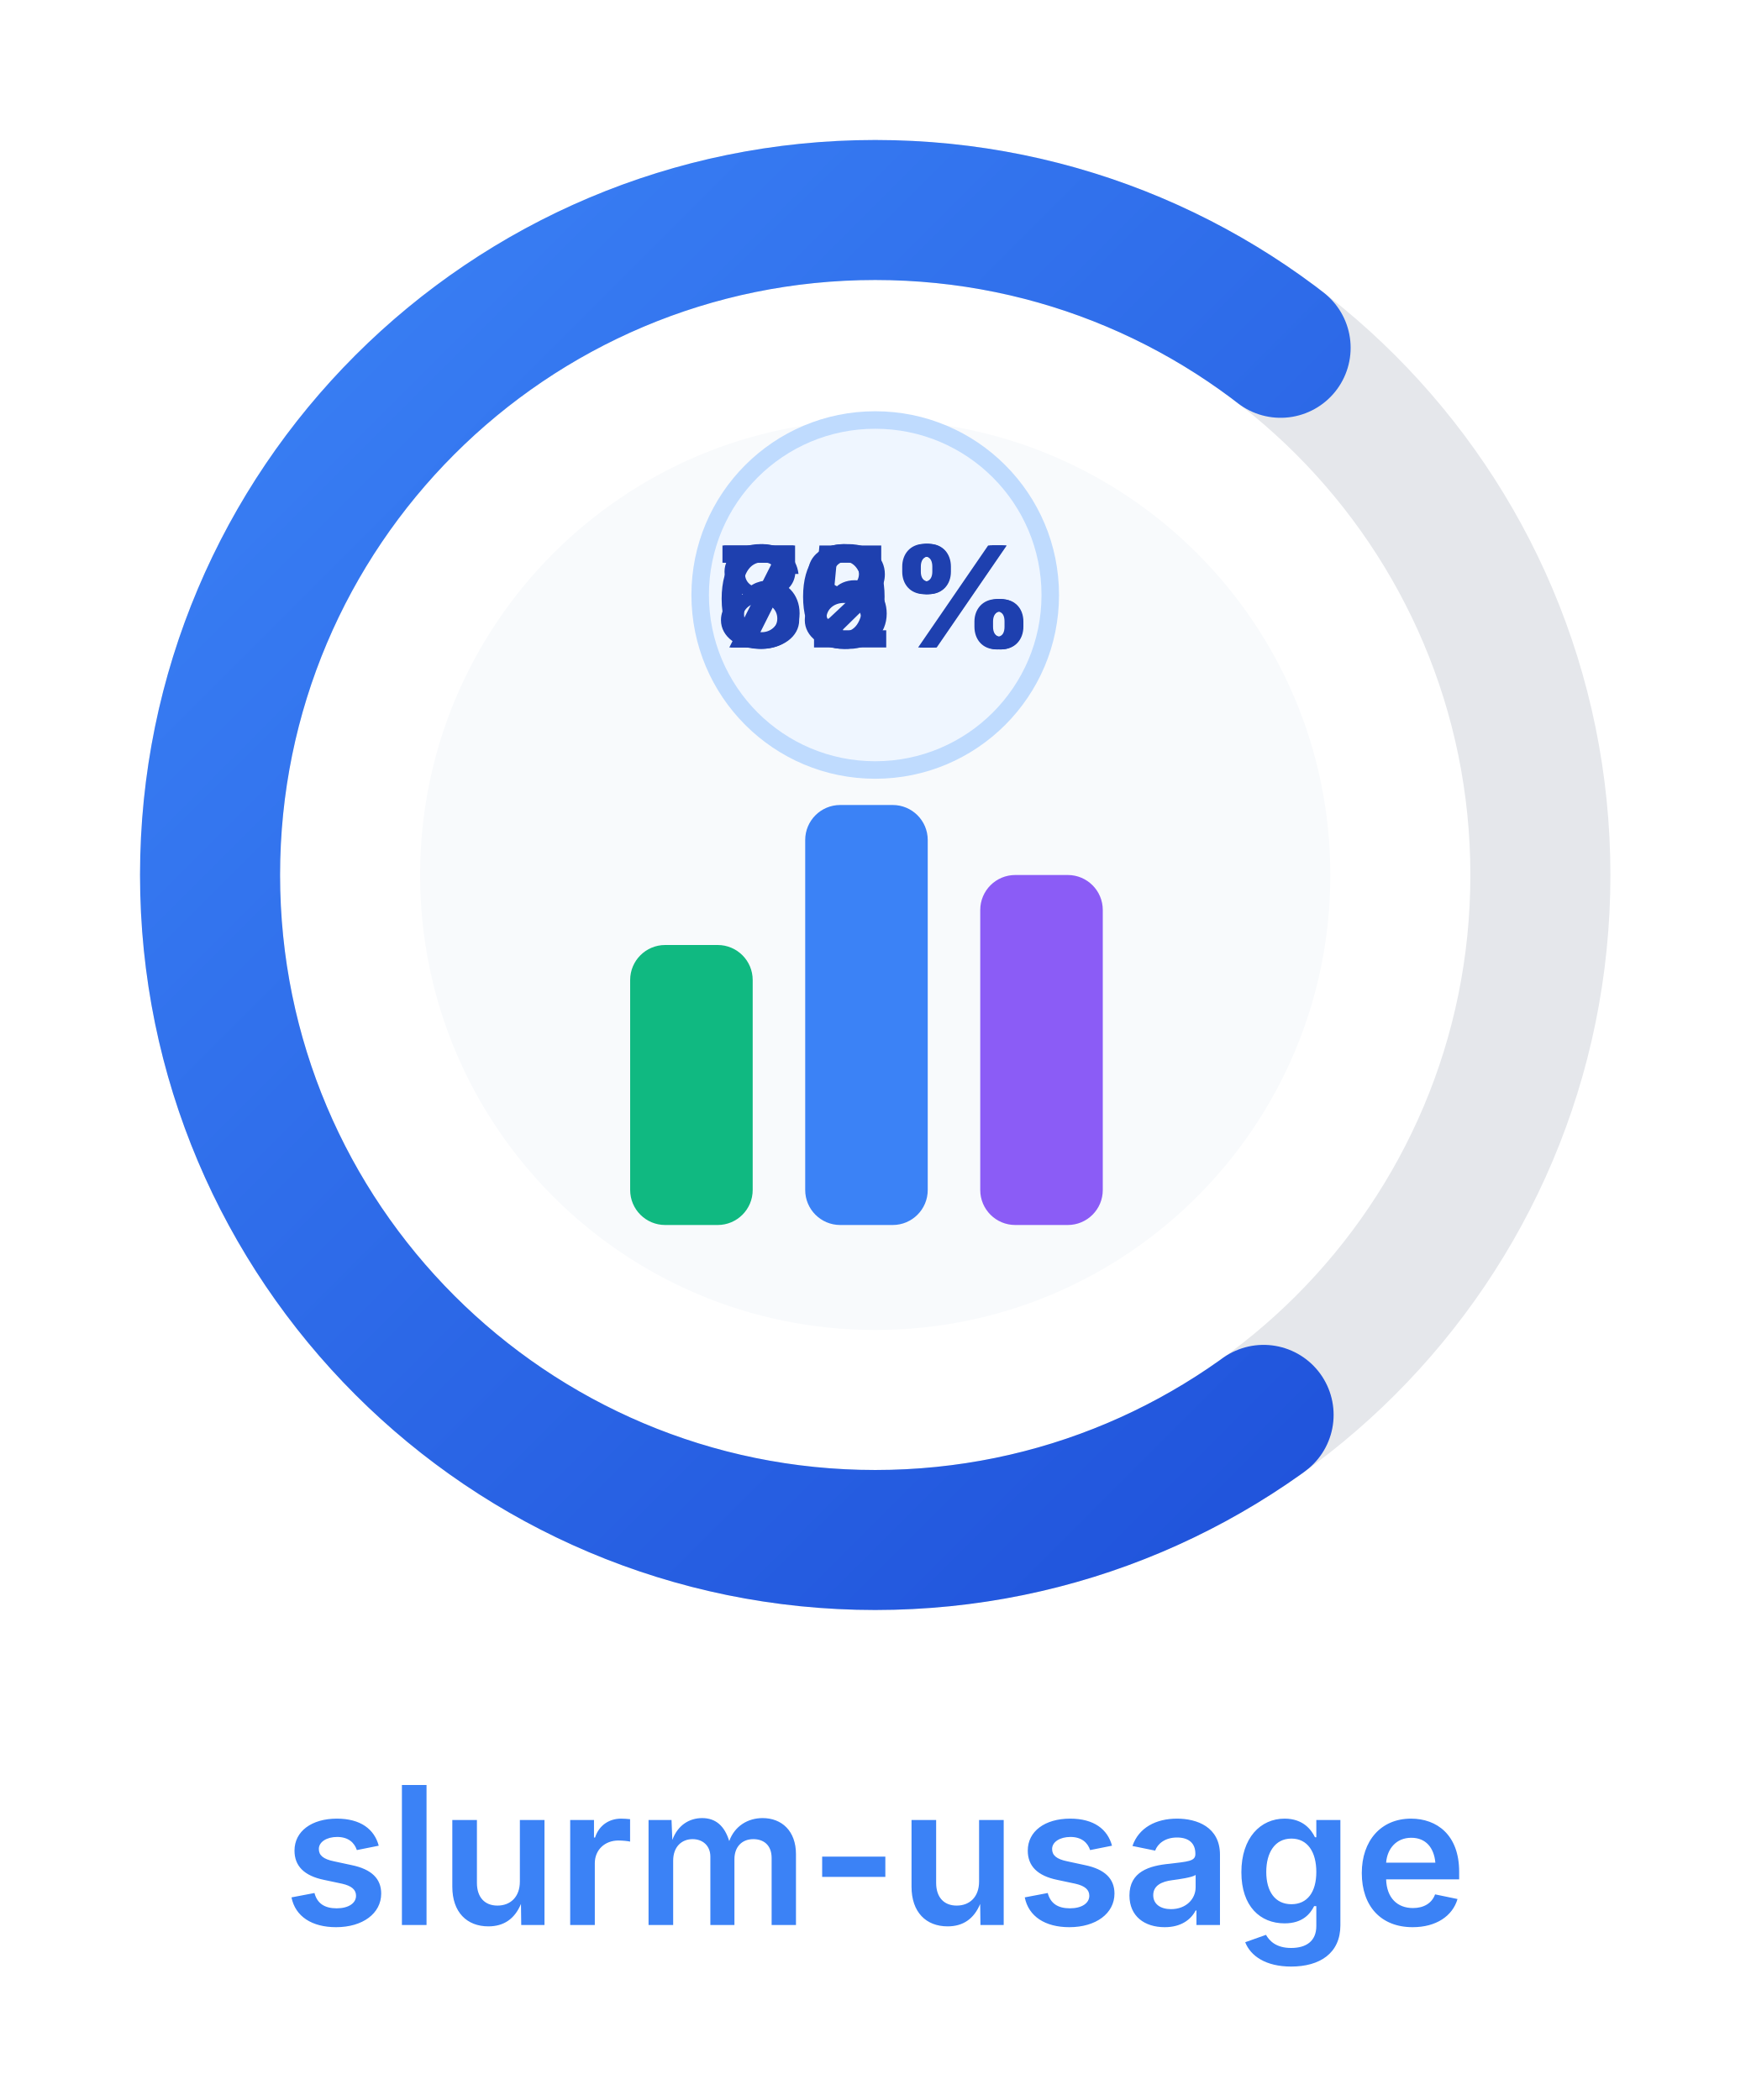
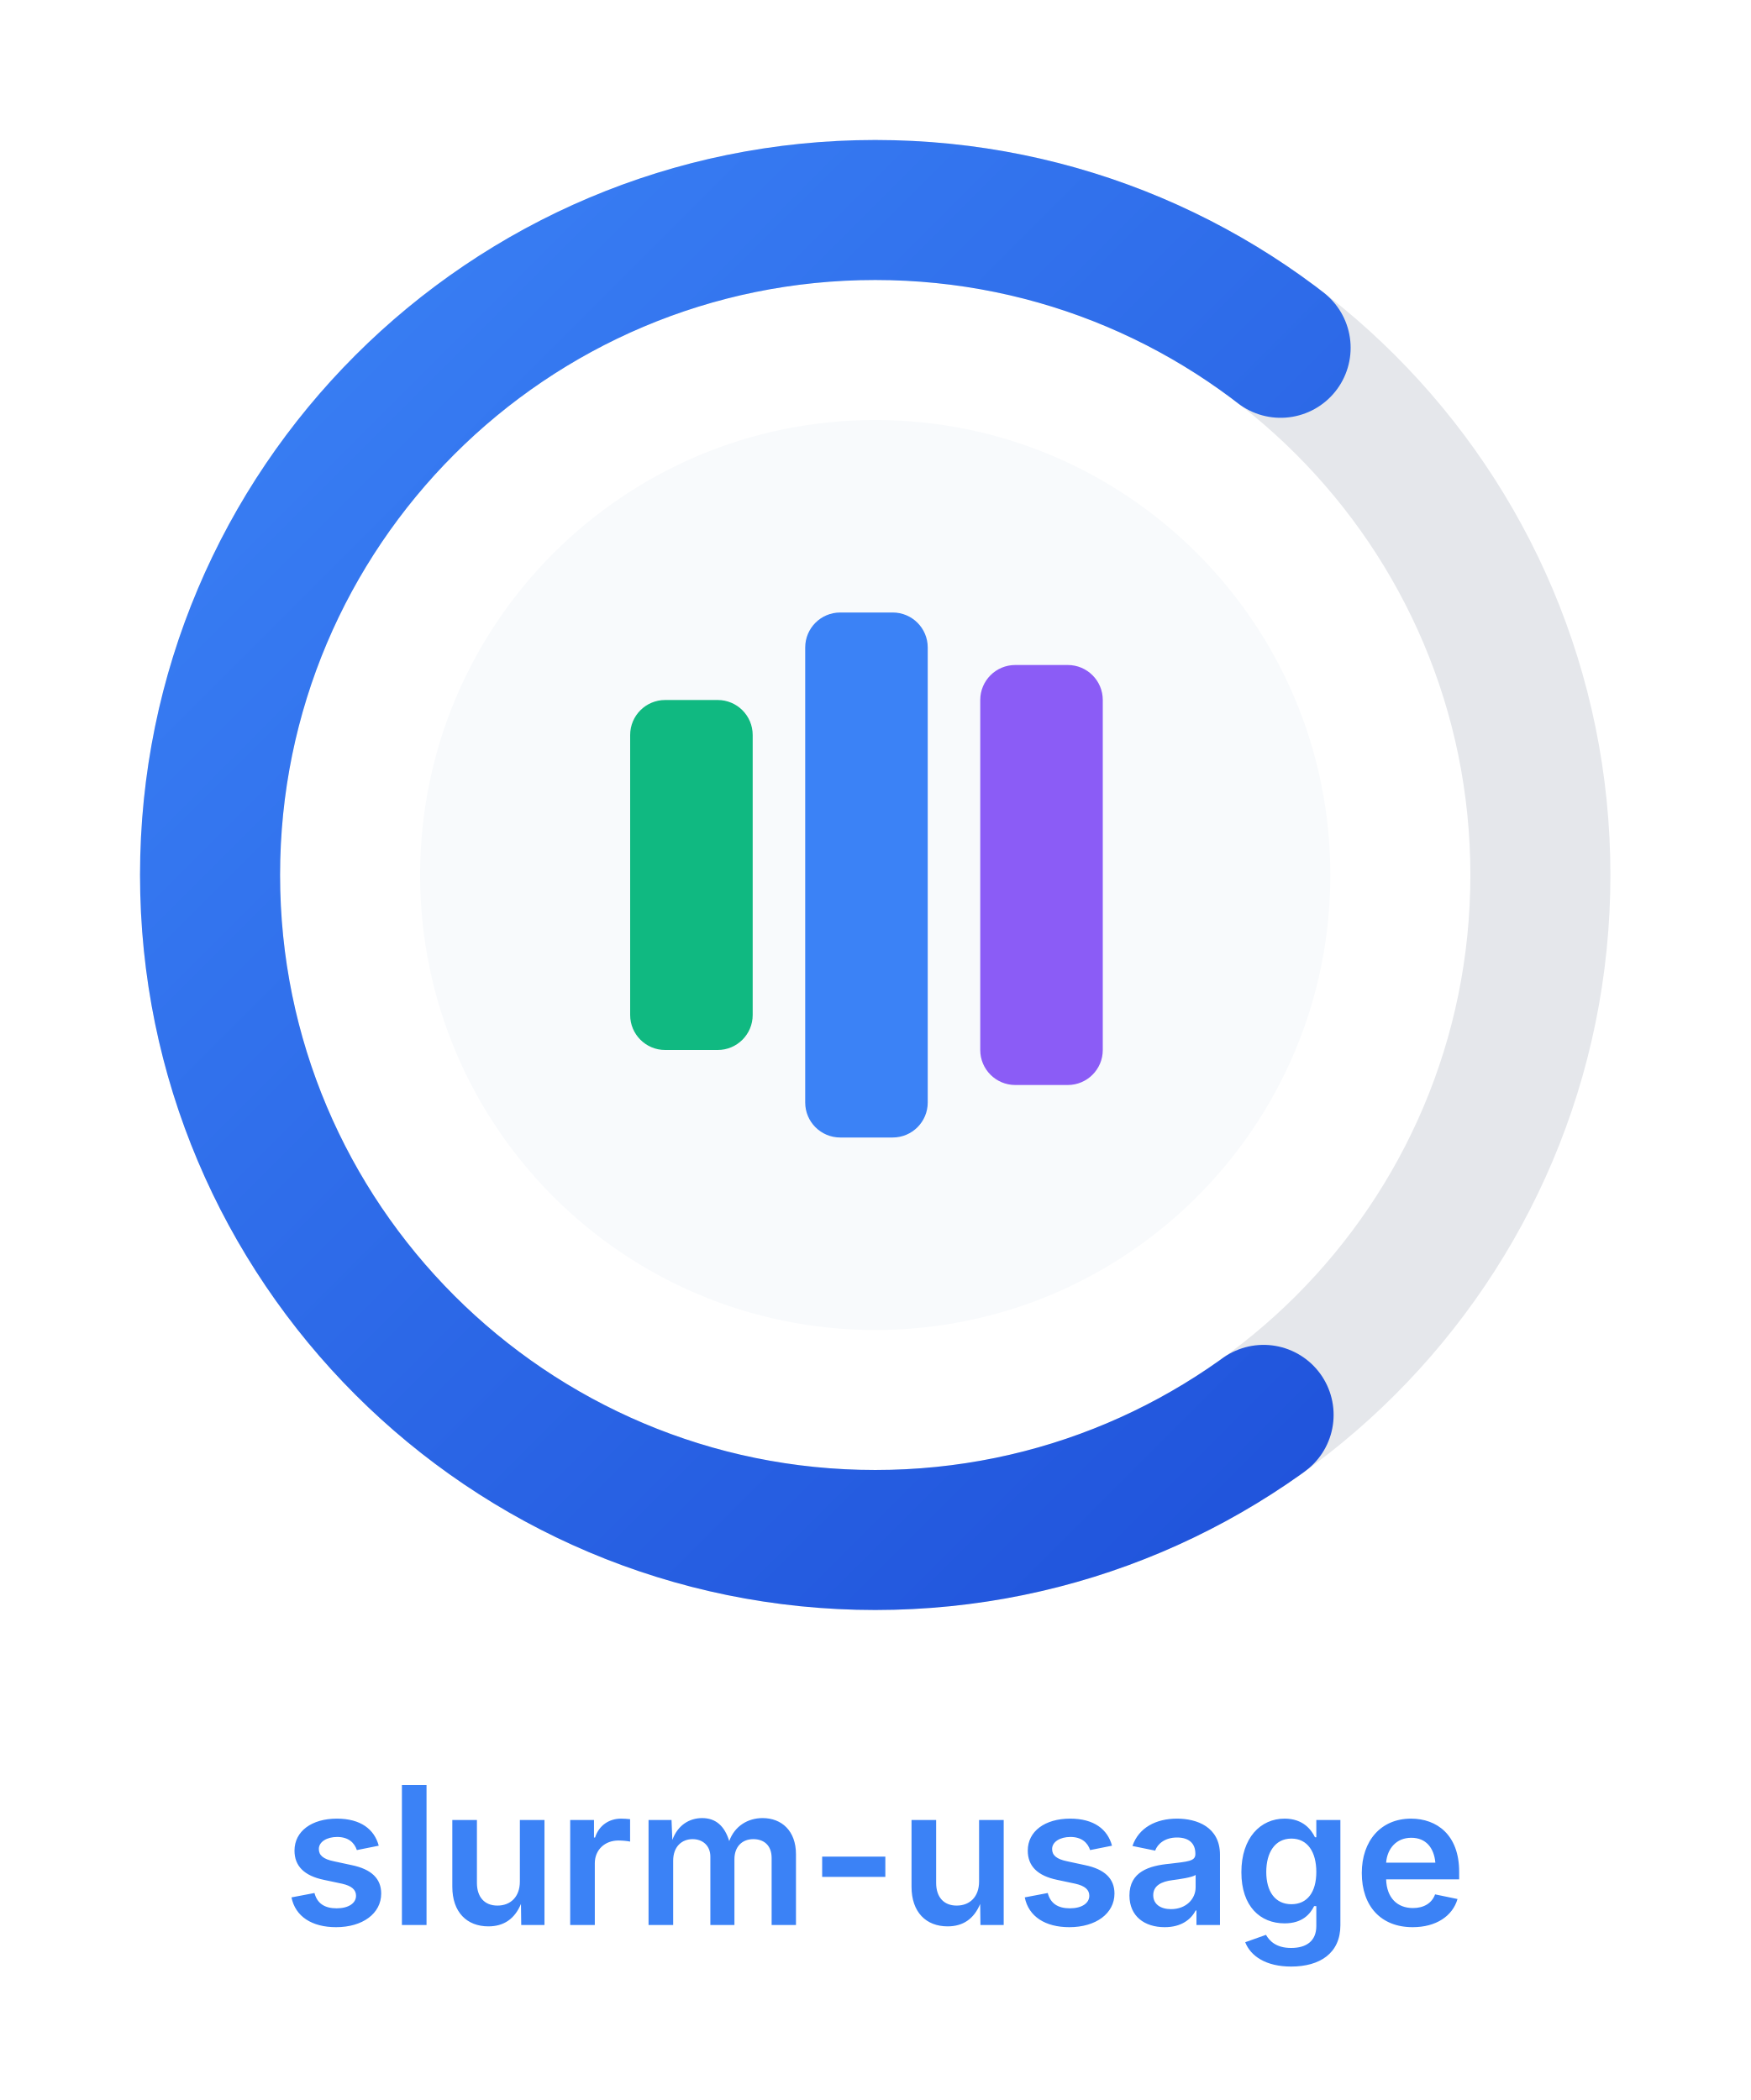
<svg xmlns="http://www.w3.org/2000/svg" viewBox="0 0 100 120" width="100" height="120">
  <defs>
    <linearGradient id="ringGradient" x1="0%" y1="0%" x2="100%" y2="100%">
      <stop offset="0%" style="stop-color:#3B82F6" />
      <stop offset="100%" style="stop-color:#1D4ED8" />
    </linearGradient>
  </defs>
  <style>
    @keyframes ring-progress {
      0%, 100% { stroke-dasharray: 168 240; }
      25% { stroke-dasharray: 192 240; }
      50% { stroke-dasharray: 144 240; }
      75% { stroke-dasharray: 180 240; }
    }
    @keyframes bar1 {
-       0%, 100% { height: 16px; y: 54px; }
-       50% { height: 22px; y: 48px; }
+       0%, 100% { height: 20px; y: 40px; }
+       50% { height: 28px; y: 32px; }
    }
    @keyframes bar2 {
-       0%, 100% { height: 24px; y: 46px; }
-       50% { height: 18px; y: 52px; }
+       0%, 100% { height: 30px; y: 35px; }
+       50% { height: 22px; y: 43px; }
    }
    @keyframes bar3 {
-       0%, 100% { height: 20px; y: 50px; }
-       50% { height: 26px; y: 44px; }
-     }
-     @keyframes percent-cycle {
-       0%, 20% { opacity: 1; }
-       25%, 100% { opacity: 0; }
+       0%, 100% { height: 24px; y: 38px; }
+       50% { height: 32px; y: 30px; }
    }
    .ring-animated { animation: ring-progress 4s ease-in-out infinite; }
    .bar1 { animation: bar1 3s ease-in-out infinite; }
    .bar2 { animation: bar2 3.5s ease-in-out infinite; }
    .bar3 { animation: bar3 2.8s ease-in-out infinite; }
-     .p1 { animation: percent-cycle 8s infinite; animation-delay: 0s; }
-     .p2 { animation: percent-cycle 8s infinite; animation-delay: 2s; }
-     .p3 { animation: percent-cycle 8s infinite; animation-delay: 4s; }
-     .p4 { animation: percent-cycle 8s infinite; animation-delay: 6s; }
  </style>
  <circle cx="50" cy="50" r="38" fill="none" stroke="#E5E7EB" stroke-width="8" />
  <circle class="ring-animated" cx="50" cy="50" r="38" fill="none" stroke="url(#ringGradient)" stroke-width="8" stroke-dasharray="168 240" stroke-dashoffset="-36" stroke-linecap="round" />
  <circle cx="50" cy="50" r="26" fill="#F8FAFC" />
-   <circle cx="50" cy="34" r="10" fill="#EFF6FF" stroke="#BFDBFE" stroke-width="1" />
-   <text class="p1" x="50" y="37" text-anchor="middle" font-family="system-ui, -apple-system, sans-serif" font-size="8" font-weight="700" fill="#1E40AF">70%</text>
-   <text class="p2" x="50" y="37" text-anchor="middle" font-family="system-ui, -apple-system, sans-serif" font-size="8" font-weight="700" fill="#1E40AF">82%</text>
-   <text class="p3" x="50" y="37" text-anchor="middle" font-family="system-ui, -apple-system, sans-serif" font-size="8" font-weight="700" fill="#1E40AF">65%</text>
-   <text class="p4" x="50" y="37" text-anchor="middle" font-family="system-ui, -apple-system, sans-serif" font-size="8" font-weight="700" fill="#1E40AF">78%</text>
-   <rect class="bar1" x="36" y="54" width="7" height="16" rx="2" fill="#10B981" />
-   <rect class="bar2" x="46" y="46" width="7" height="24" rx="2" fill="#3B82F6" />
-   <rect class="bar3" x="56" y="50" width="7" height="20" rx="2" fill="#8B5CF6" />
+   <rect class="bar1" x="36" y="40" width="7" height="20" rx="2" fill="#10B981" />
+   <rect class="bar2" x="46" y="35" width="7" height="30" rx="2" fill="#3B82F6" />
+   <rect class="bar3" x="56" y="38" width="7" height="24" rx="2" fill="#8B5CF6" />
  <text x="50" y="110" text-anchor="middle" font-family="system-ui, -apple-system, sans-serif" font-size="11" font-weight="600" fill="#3B82F6">slurm-usage</text>
</svg>
